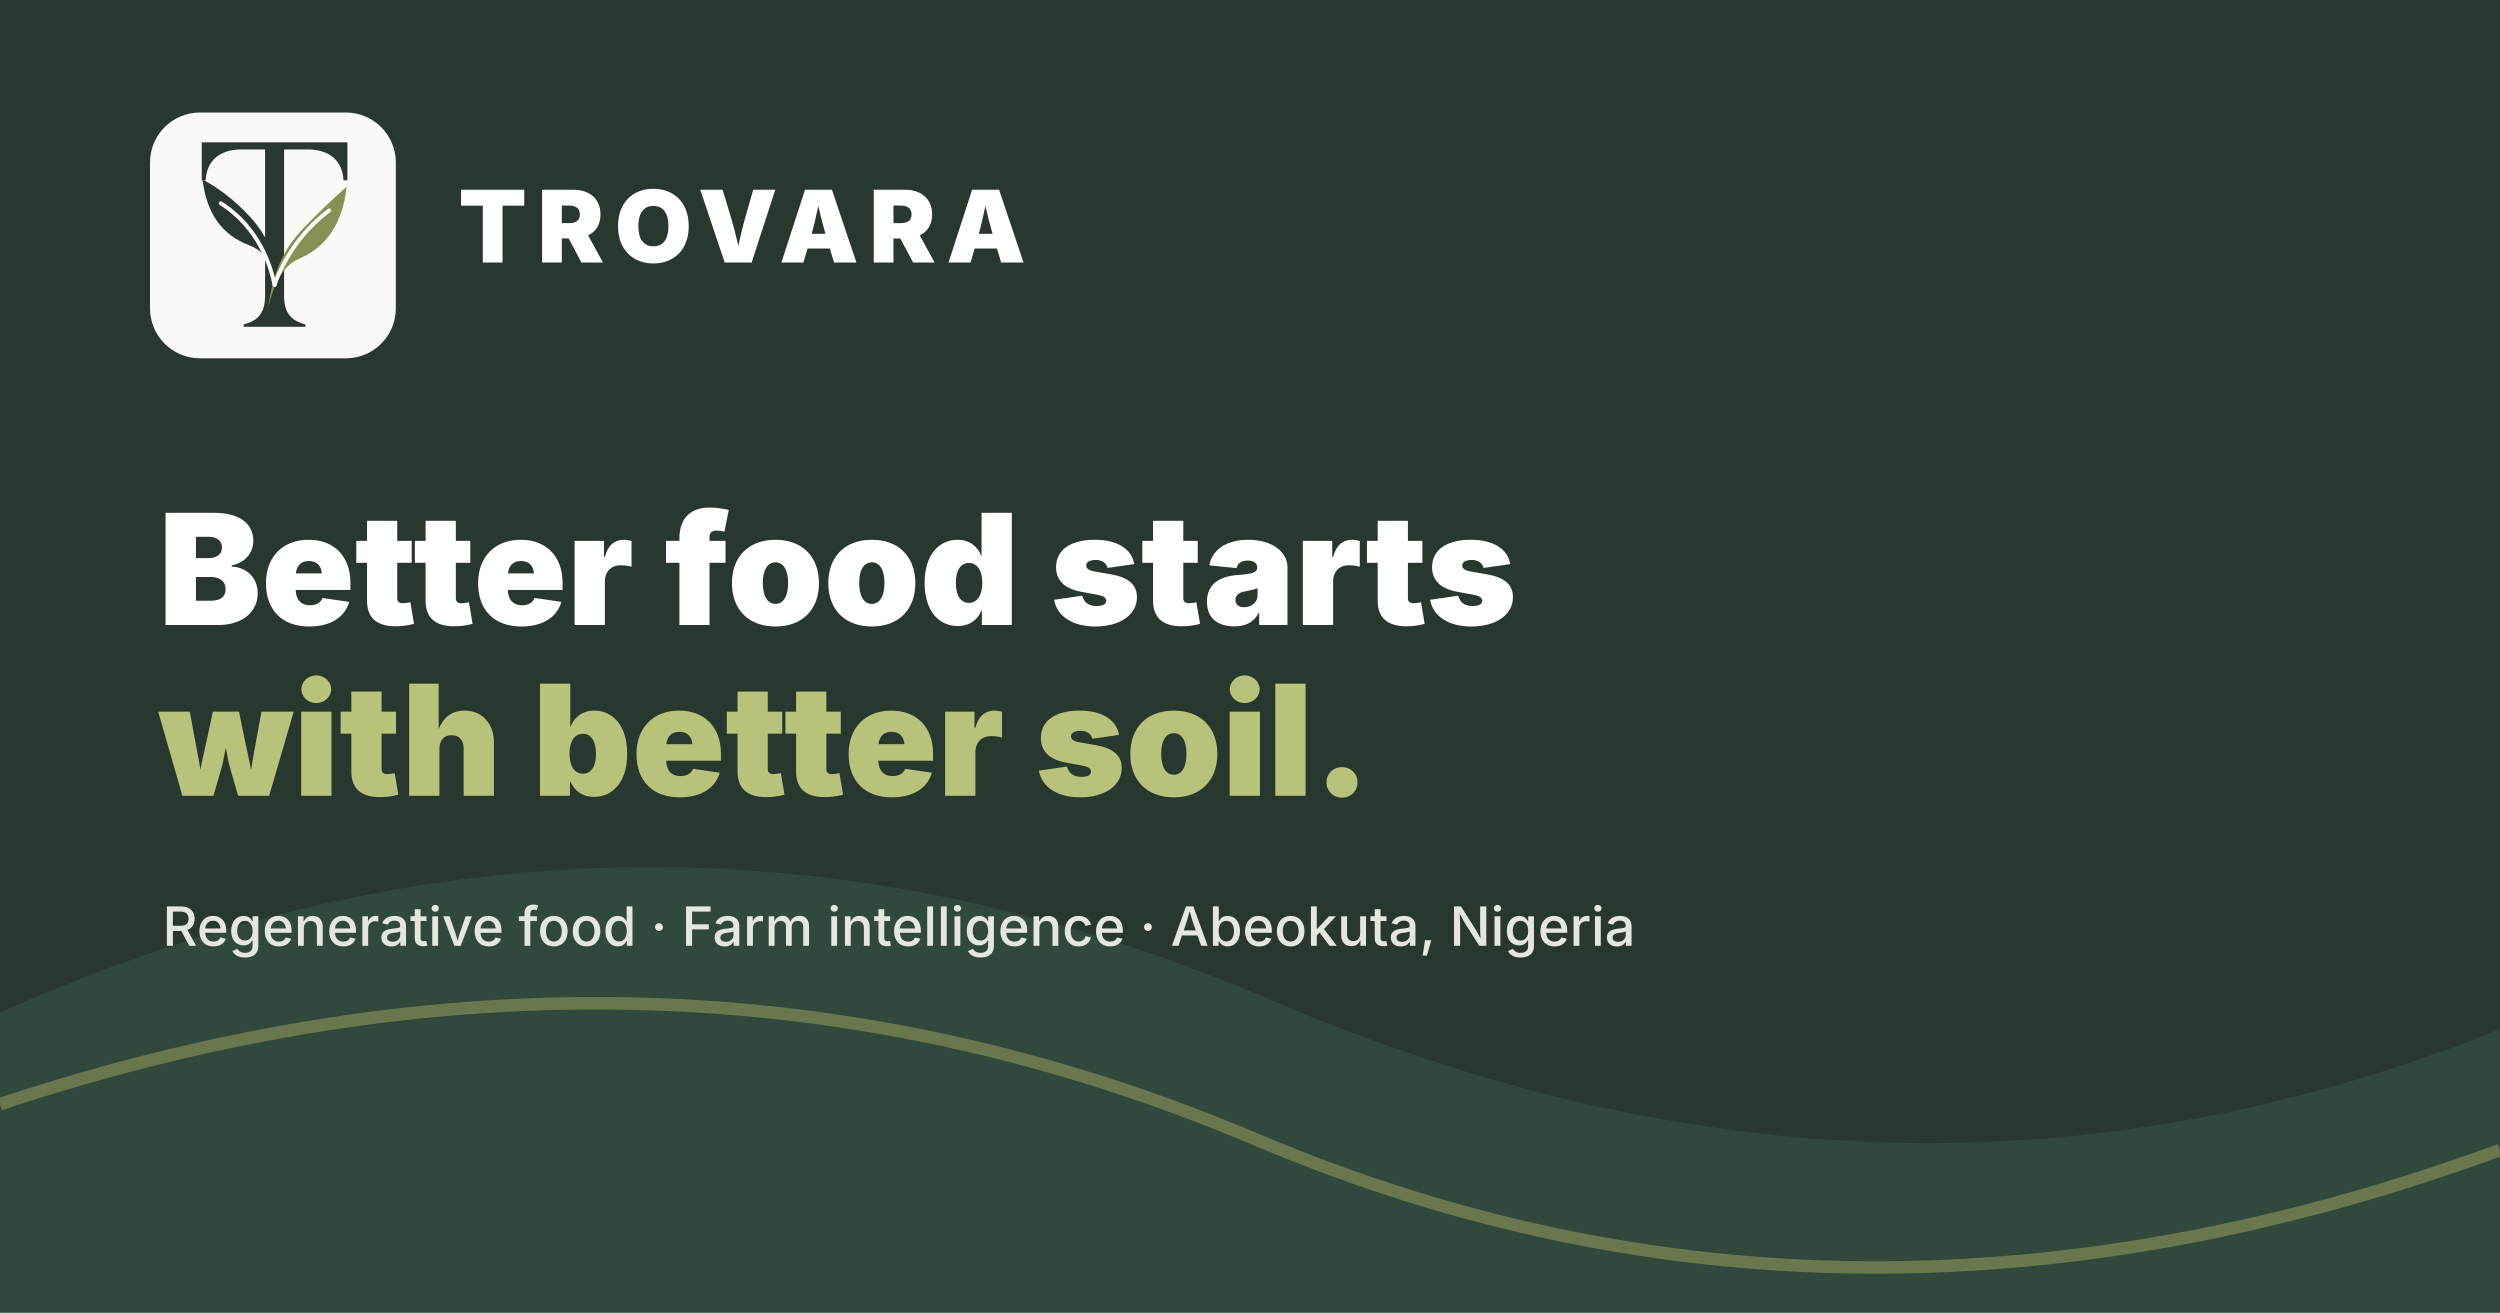
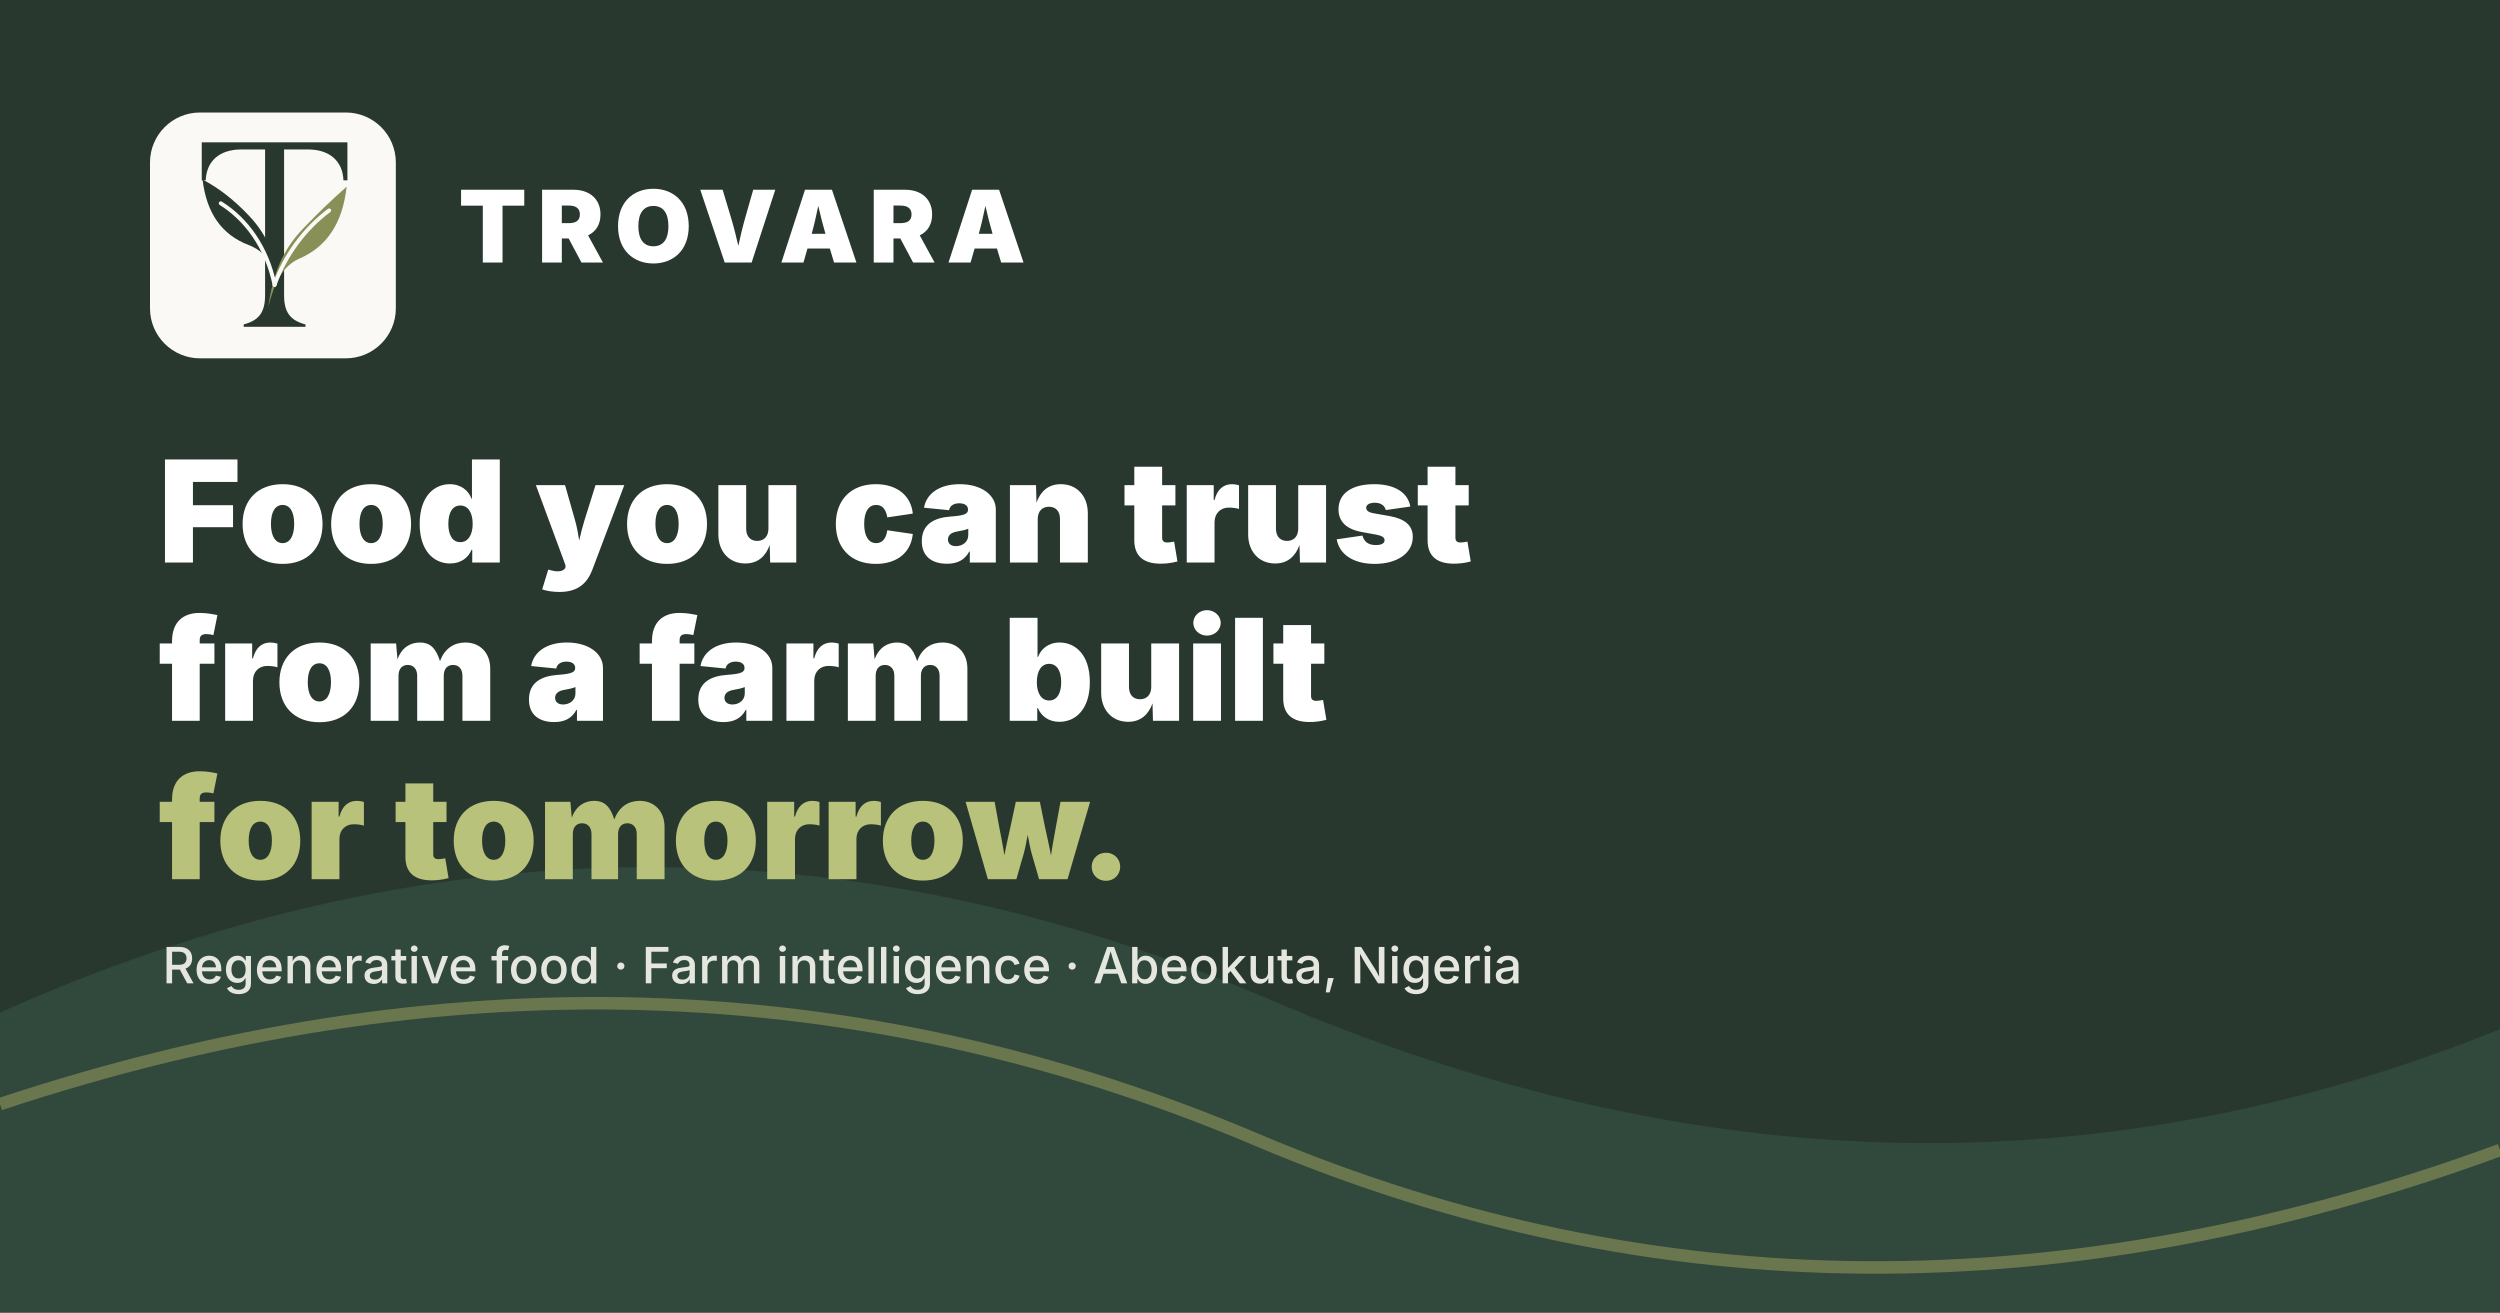
<svg xmlns="http://www.w3.org/2000/svg" viewBox="0 0 1200 630" role="img" aria-labelledby="title desc">
  <rect width="1200" height="630" fill="#28382F" />
  <path d="M0 486c204-91 407-93 610-6s399 91 590 14v136H0Z" fill="#31483C" />
  <path d="M0 530c211-70 412-64 603 17s390 81 597 5" fill="none" stroke="#889058" stroke-width="6" opacity=".65" />
  <rect x="72" y="54" width="118" height="118" rx="24" fill="#FAF9F5" />
  <g transform="translate(90 63) scale(.38)">
    <path fill="#28382F" d="M18 14h184v48h-5c-1-24-17-39-45-39h-30v184c0 22 8 32 27 37v3H71v-3c19-5 27-15 27-37V23H68C40 23 24 38 23 62h-5Z" />
    <path fill="#28382F" d="M19 61c5 42 24 70 59 83 25 10 37 33 42 73-4-49-16-83-43-111C59 87 40 72 19 61Z" />
    <path fill="#889058" d="M201 70c-5 46-25 76-60 91-20 9-31 29-39 61 6-42 18-72 44-99 18-19 36-36 55-53Z" />
    <path d="M42 91c32 20 58 55 68 103" fill="none" stroke="#FAF9F5" stroke-width="5" stroke-linecap="round" />
    <path d="M179 100c-31 23-56 57-69 94" fill="none" stroke="#FAF9F5" stroke-width="5" stroke-linecap="round" />
  </g>
  <text x="220" y="126" fill="#FFFFFF" font-family="Inter, Arial, sans-serif" font-size="48" font-weight="850" letter-spacing="5">TROVARA</text>
-   <text x="76" y="300" fill="#FFFFFF" font-family="Inter, Arial, sans-serif" font-size="74" font-weight="850">Better food starts</text>
-   <text x="76" y="382" fill="#B8C27A" font-family="Inter, Arial, sans-serif" font-size="74" font-weight="850">with better soil.</text>
-   <text x="78" y="454" fill="#E5E7DF" font-family="Inter, Arial, sans-serif" font-size="26" font-weight="500">Regenerative food · Farm intelligence · Abeokuta, Nigeria</text>
+   <text x="76" y="270" fill="#FFFFFF" font-family="Inter, Arial, sans-serif" font-size="68" font-weight="850">Food you can trust</text>
+   <text x="76" y="346" fill="#FFFFFF" font-family="Inter, Arial, sans-serif" font-size="68" font-weight="850">from a farm built</text>
+   <text x="76" y="422" fill="#B8C27A" font-family="Inter, Arial, sans-serif" font-size="68" font-weight="850">for tomorrow.</text>
+   <text x="78" y="472" fill="#E5E7DF" font-family="Inter, Arial, sans-serif" font-size="24" font-weight="500">Regenerative food · Farm intelligence · Abeokuta, Nigeria</text>
</svg>
